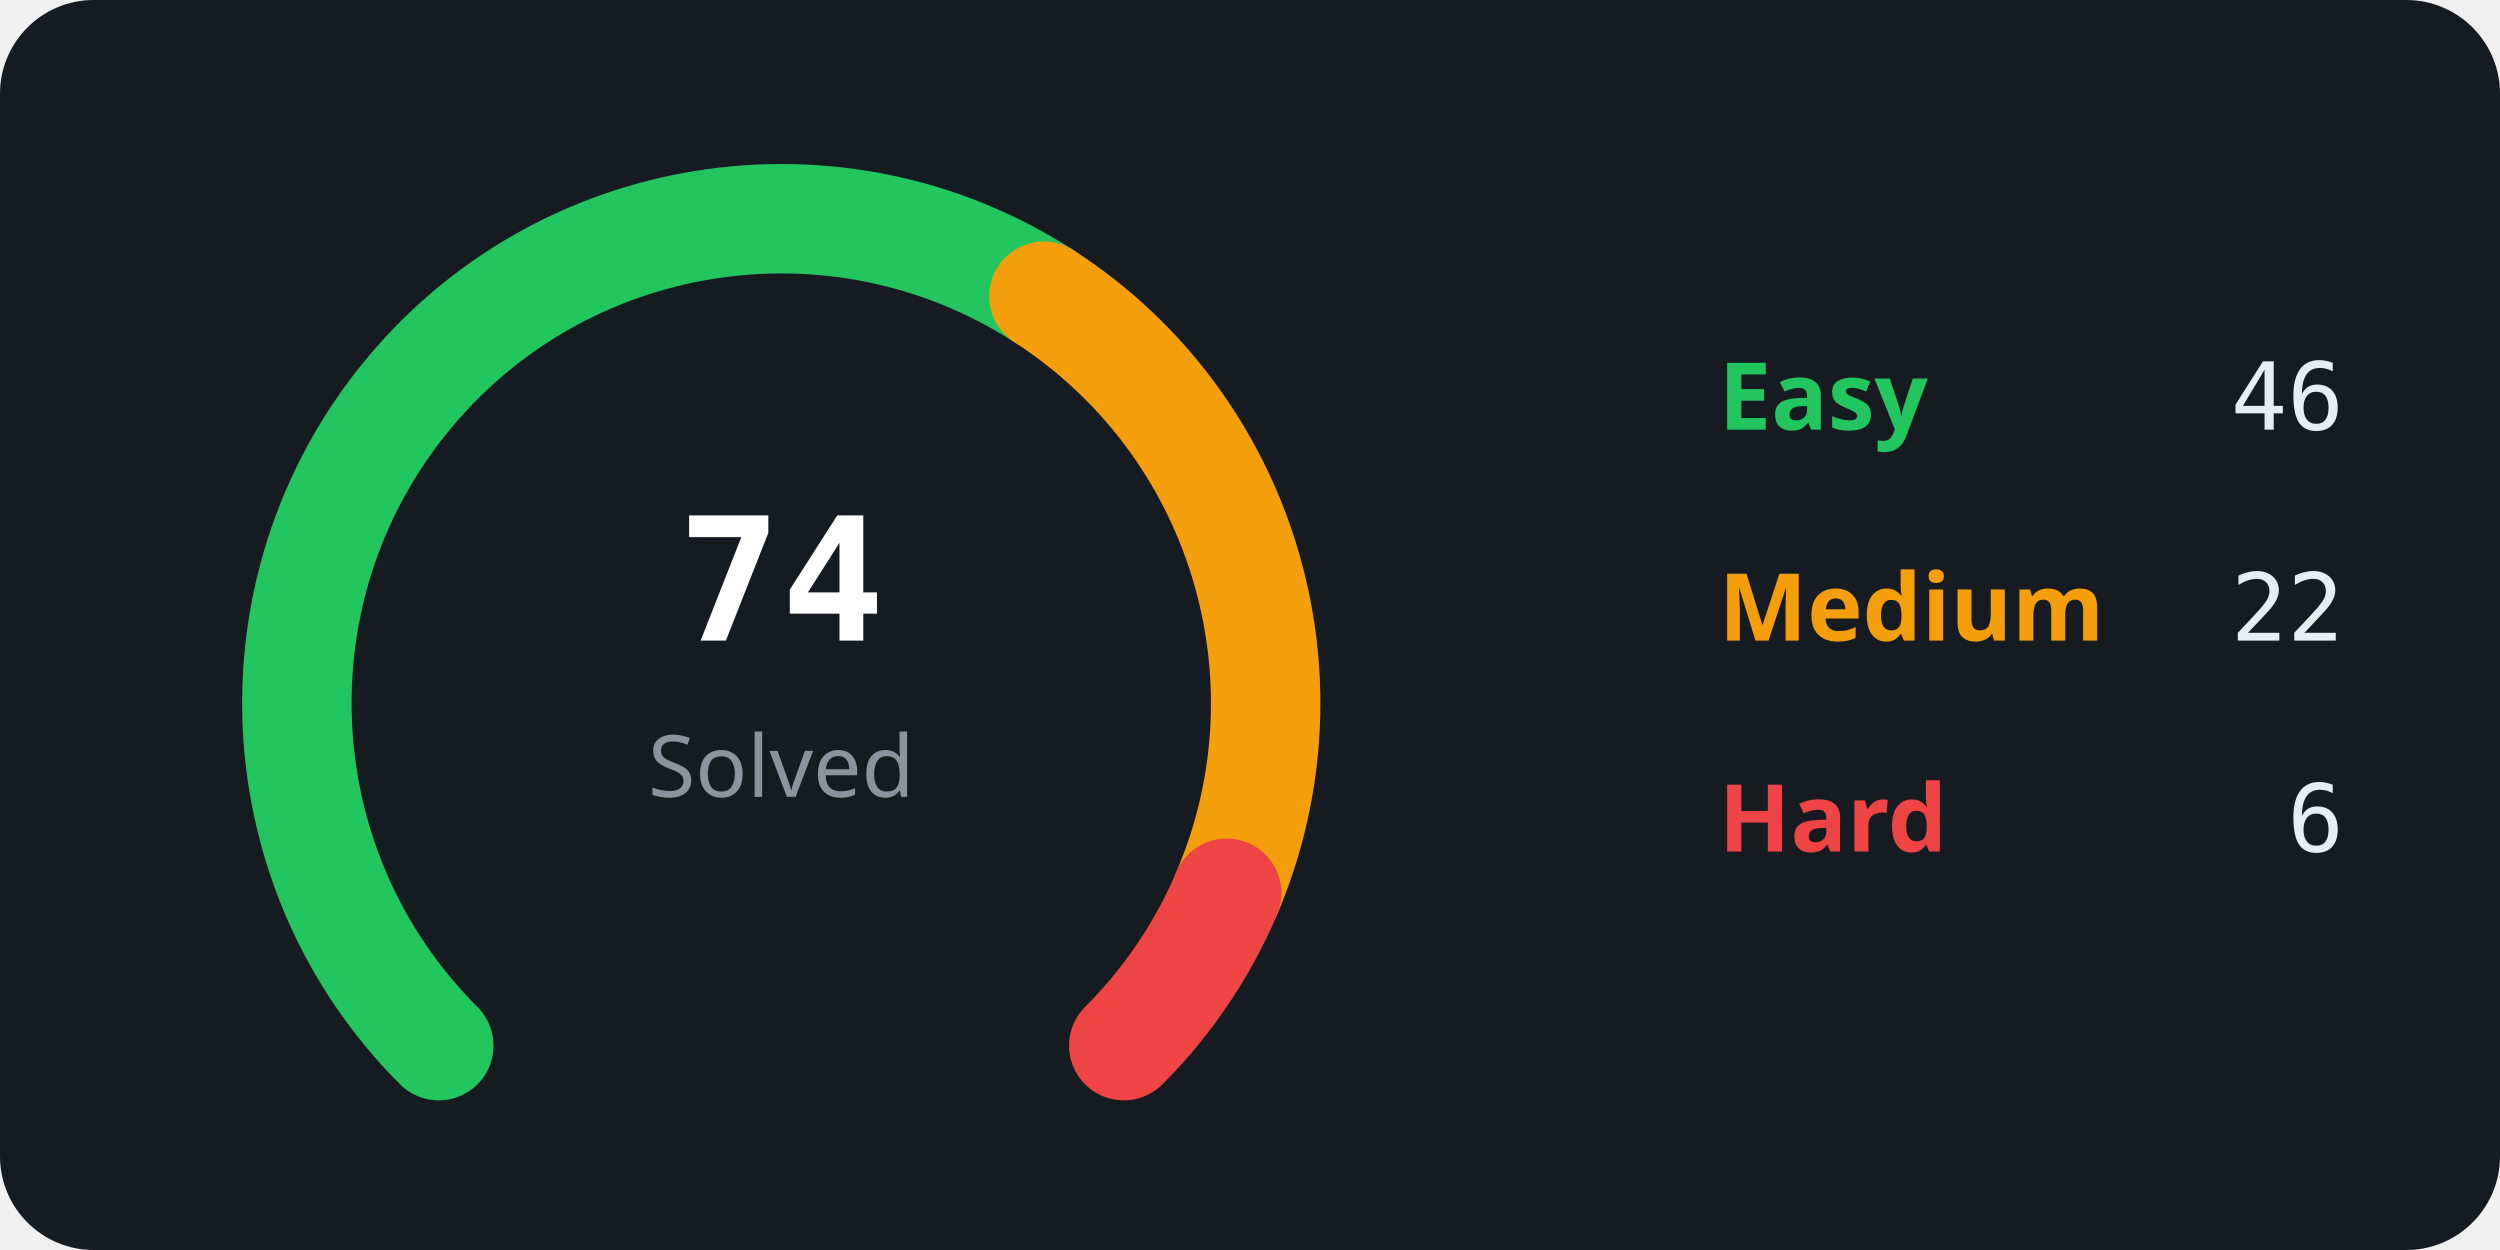
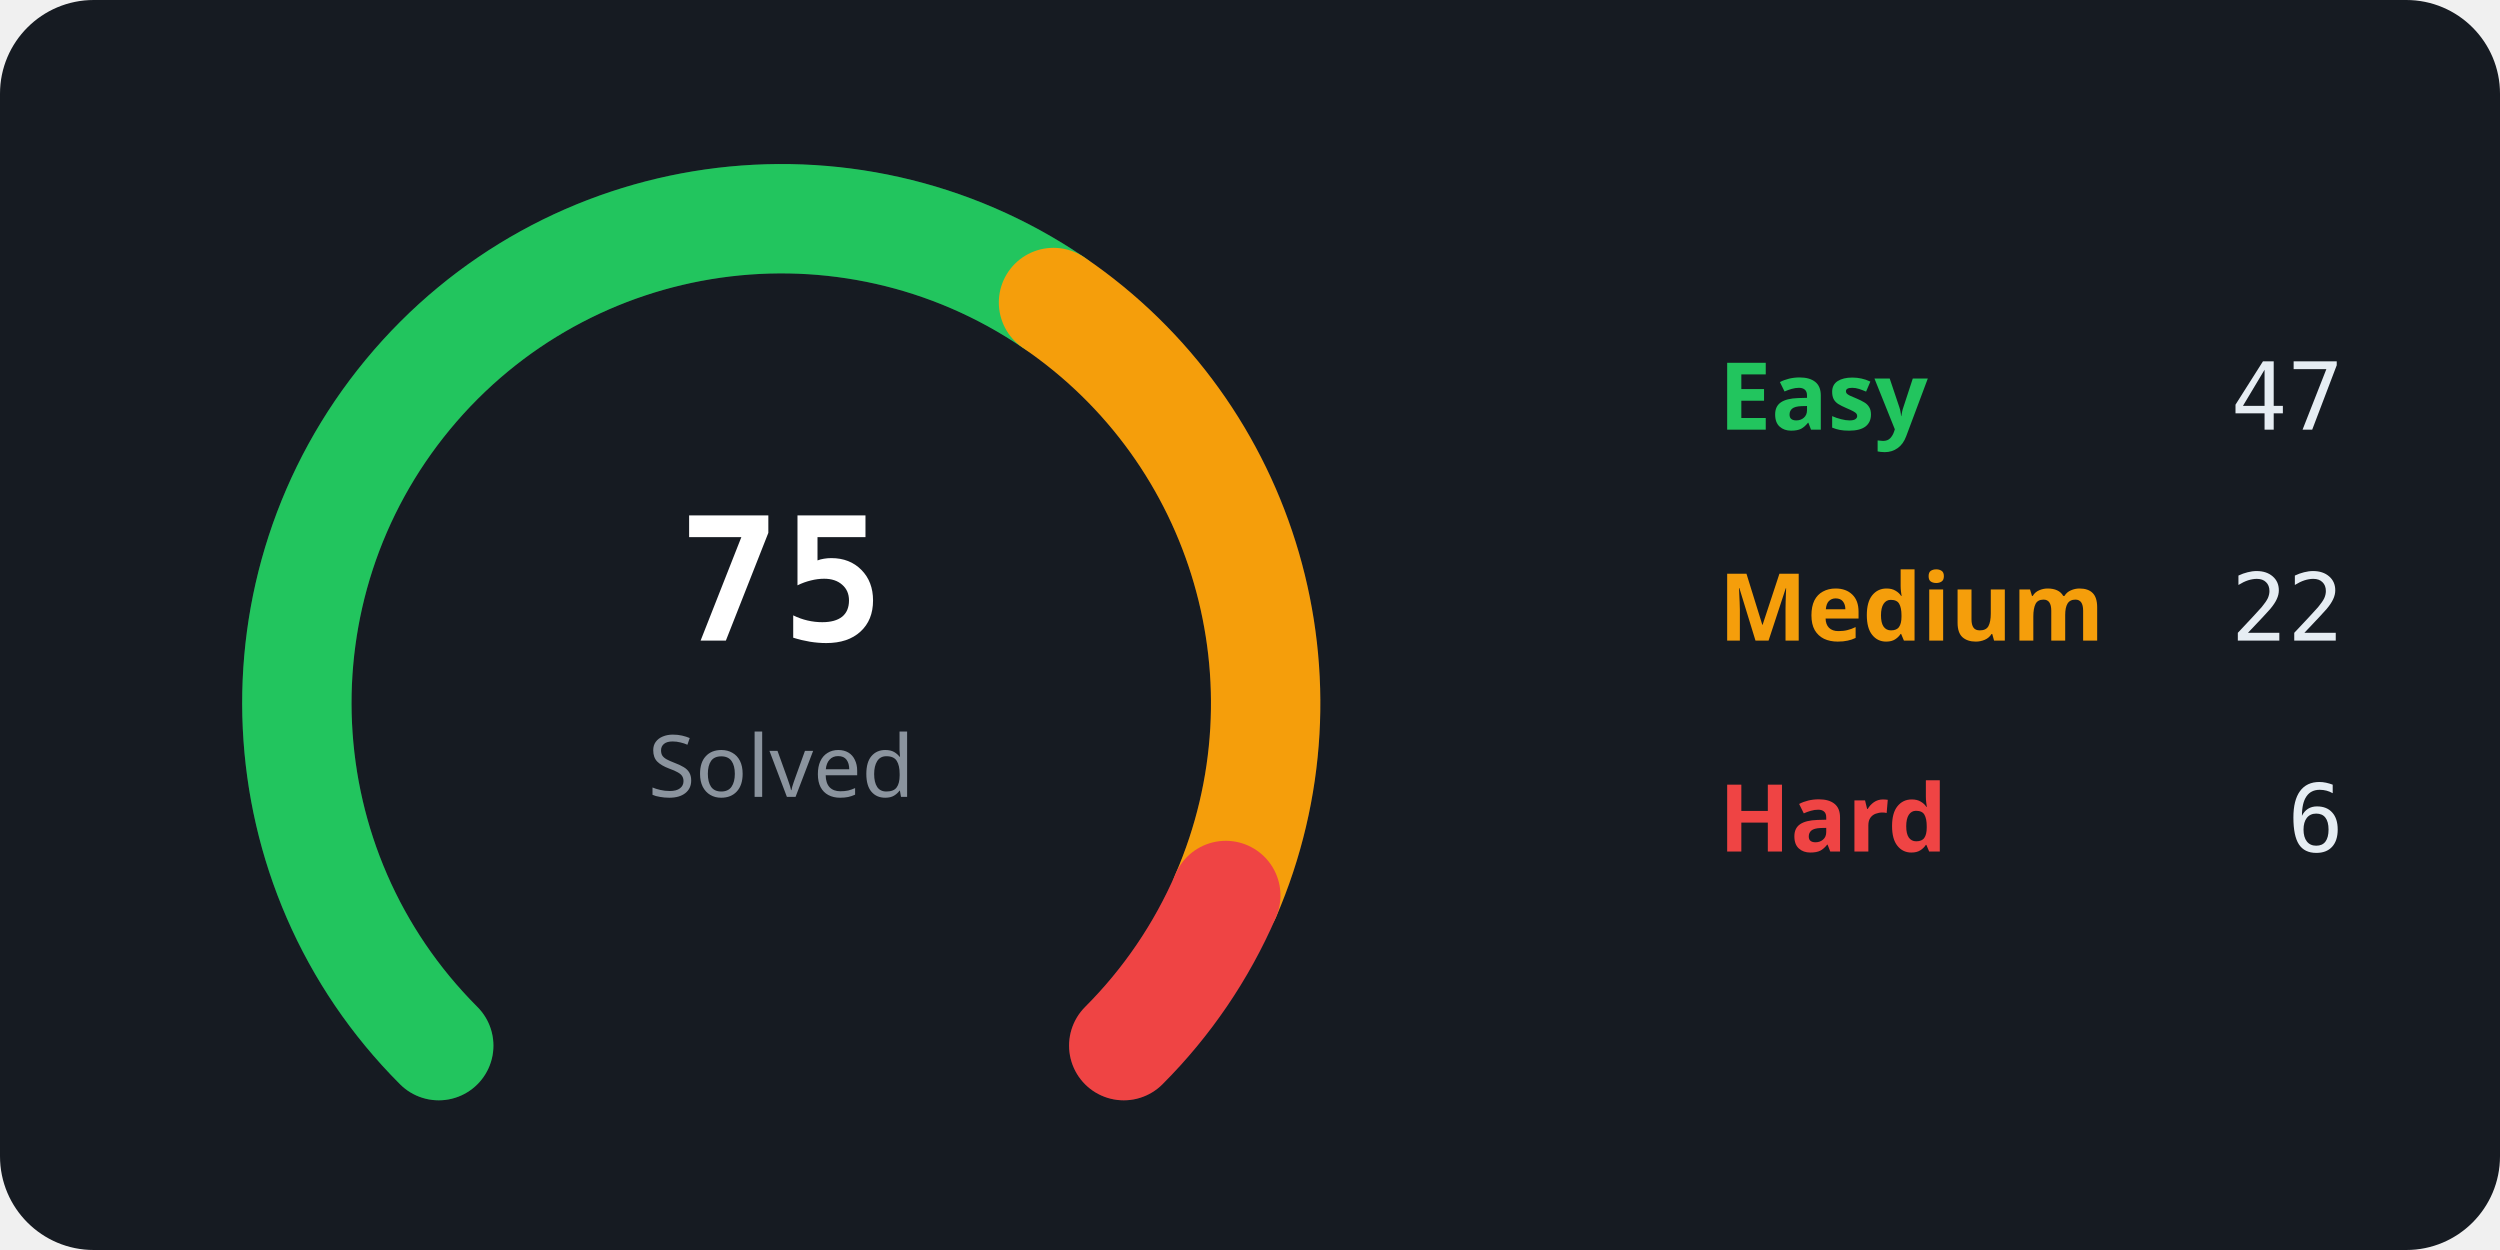
<svg xmlns="http://www.w3.org/2000/svg" width="320" height="160" viewBox="0 0 320 160">
  <rect width="320" height="160" rx="12" fill="#161b22" />
  <path d="M 56.159,133.841 A 62,62 0 1,1 143.841,133.841" stroke="#2d2d3d" stroke-width="14" fill="none" stroke-linecap="round" />
-   <path d="M 56.159,133.841 A 62,62 0 0,1 133.620,37.907" stroke="#22c55e" stroke-width="14" fill="none" stroke-linecap="round" />
-   <path d="M 133.620,37.907 A 62,62 0 0,1 157.025,114.333" stroke="#f59e0b" stroke-width="14" fill="none" stroke-linecap="round" />
-   <path d="M 157.025,114.333 A 62,62 0 0,1 143.841,133.841" stroke="#ef4444" stroke-width="14" fill="none" stroke-linecap="round" />
-   <text x="100" y="82" text-anchor="middle" fill="white" font-size="22" font-weight="bold" font-family="monospace">74</text>
+   <path d="M 56.159,133.841 A 62,62 0 0,1 134.849,38.721" stroke="#22c55e" stroke-width="14" fill="none" stroke-linecap="round" />
+   <path d="M 134.849,38.721 A 62,62 0 0,1 156.901,114.623" stroke="#f59e0b" stroke-width="14" fill="none" stroke-linecap="round" />
+   <path d="M 156.901,114.623 A 62,62 0 0,1 143.841,133.841" stroke="#ef4444" stroke-width="14" fill="none" stroke-linecap="round" />
+   <text x="100" y="82" text-anchor="middle" fill="white" font-size="22" font-weight="bold" font-family="monospace">75</text>
  <text x="100" y="102" text-anchor="middle" fill="#8b949e" font-size="11" font-family="sans-serif">Solved</text>
  <text x="220" y="55" fill="#22c55e" font-size="12" font-weight="bold" font-family="sans-serif">Easy</text>
-   <text x="300" y="55" fill="#e6edf3" font-size="12" font-family="monospace" text-anchor="end">46</text>
+   <text x="300" y="55" fill="#e6edf3" font-size="12" font-family="monospace" text-anchor="end">47</text>
  <text x="220" y="82" fill="#f59e0b" font-size="12" font-weight="bold" font-family="sans-serif">Medium</text>
  <text x="300" y="82" fill="#e6edf3" font-size="12" font-family="monospace" text-anchor="end">22</text>
  <text x="220" y="109" fill="#ef4444" font-size="12" font-weight="bold" font-family="sans-serif">Hard</text>
  <text x="300" y="109" fill="#e6edf3" font-size="12" font-family="monospace" text-anchor="end">6</text>
</svg>
